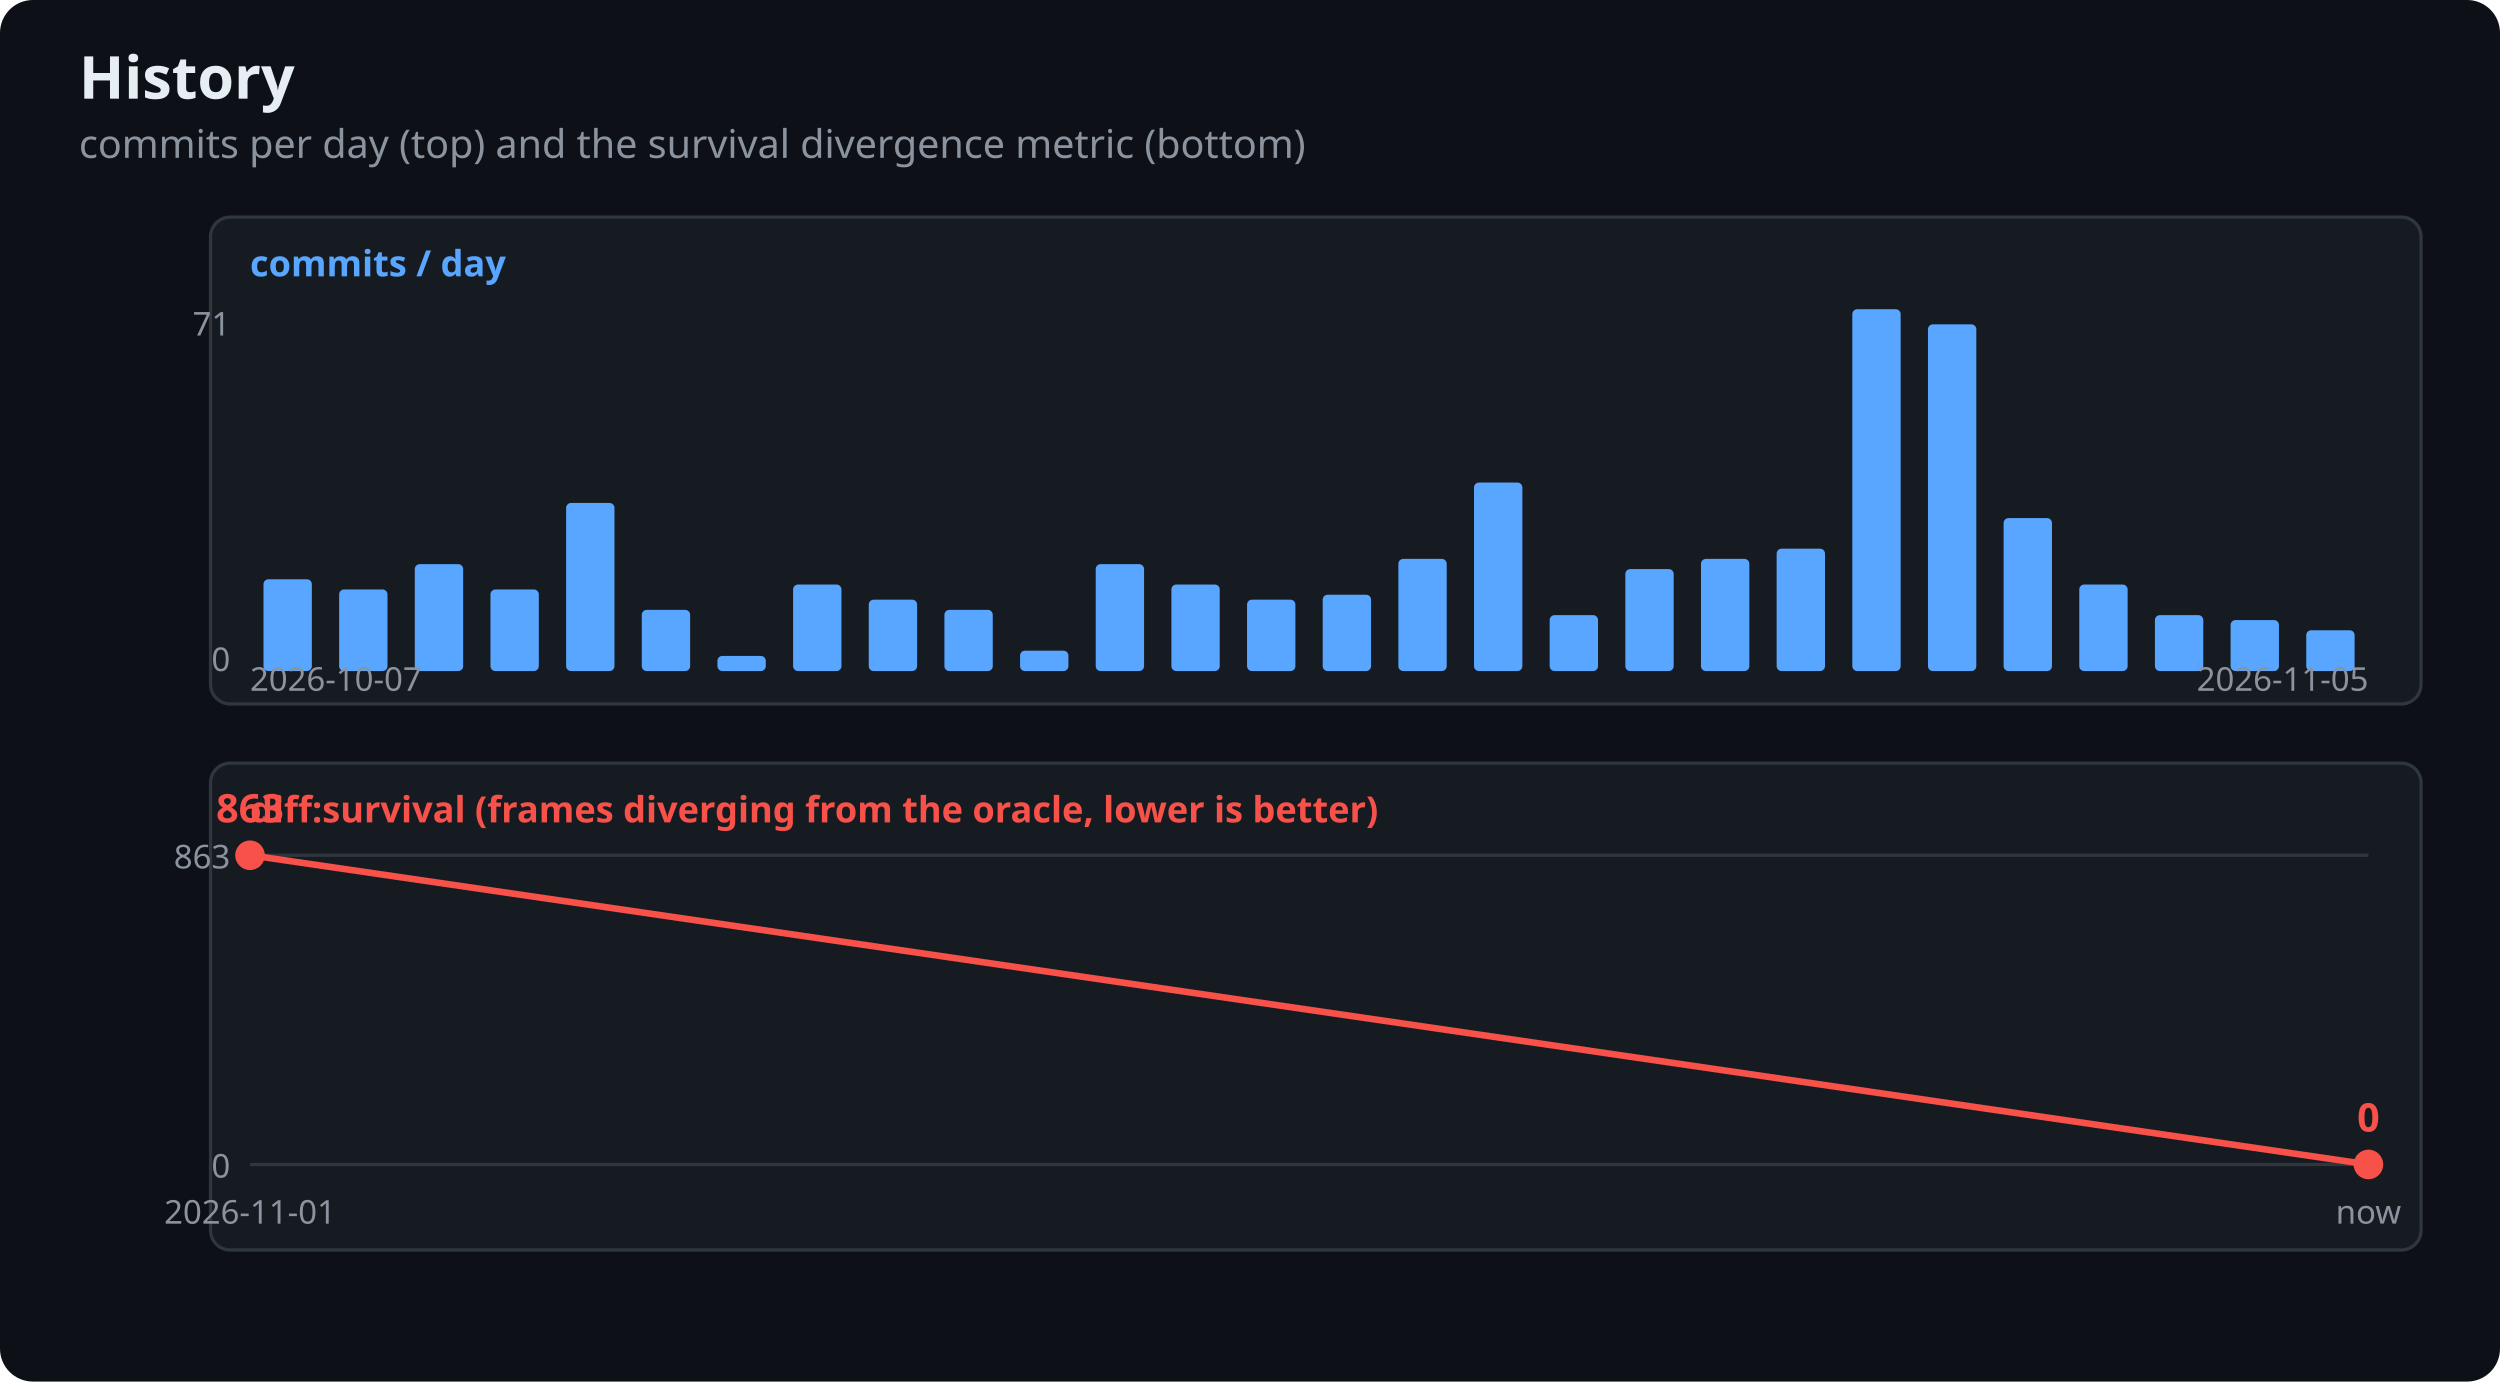
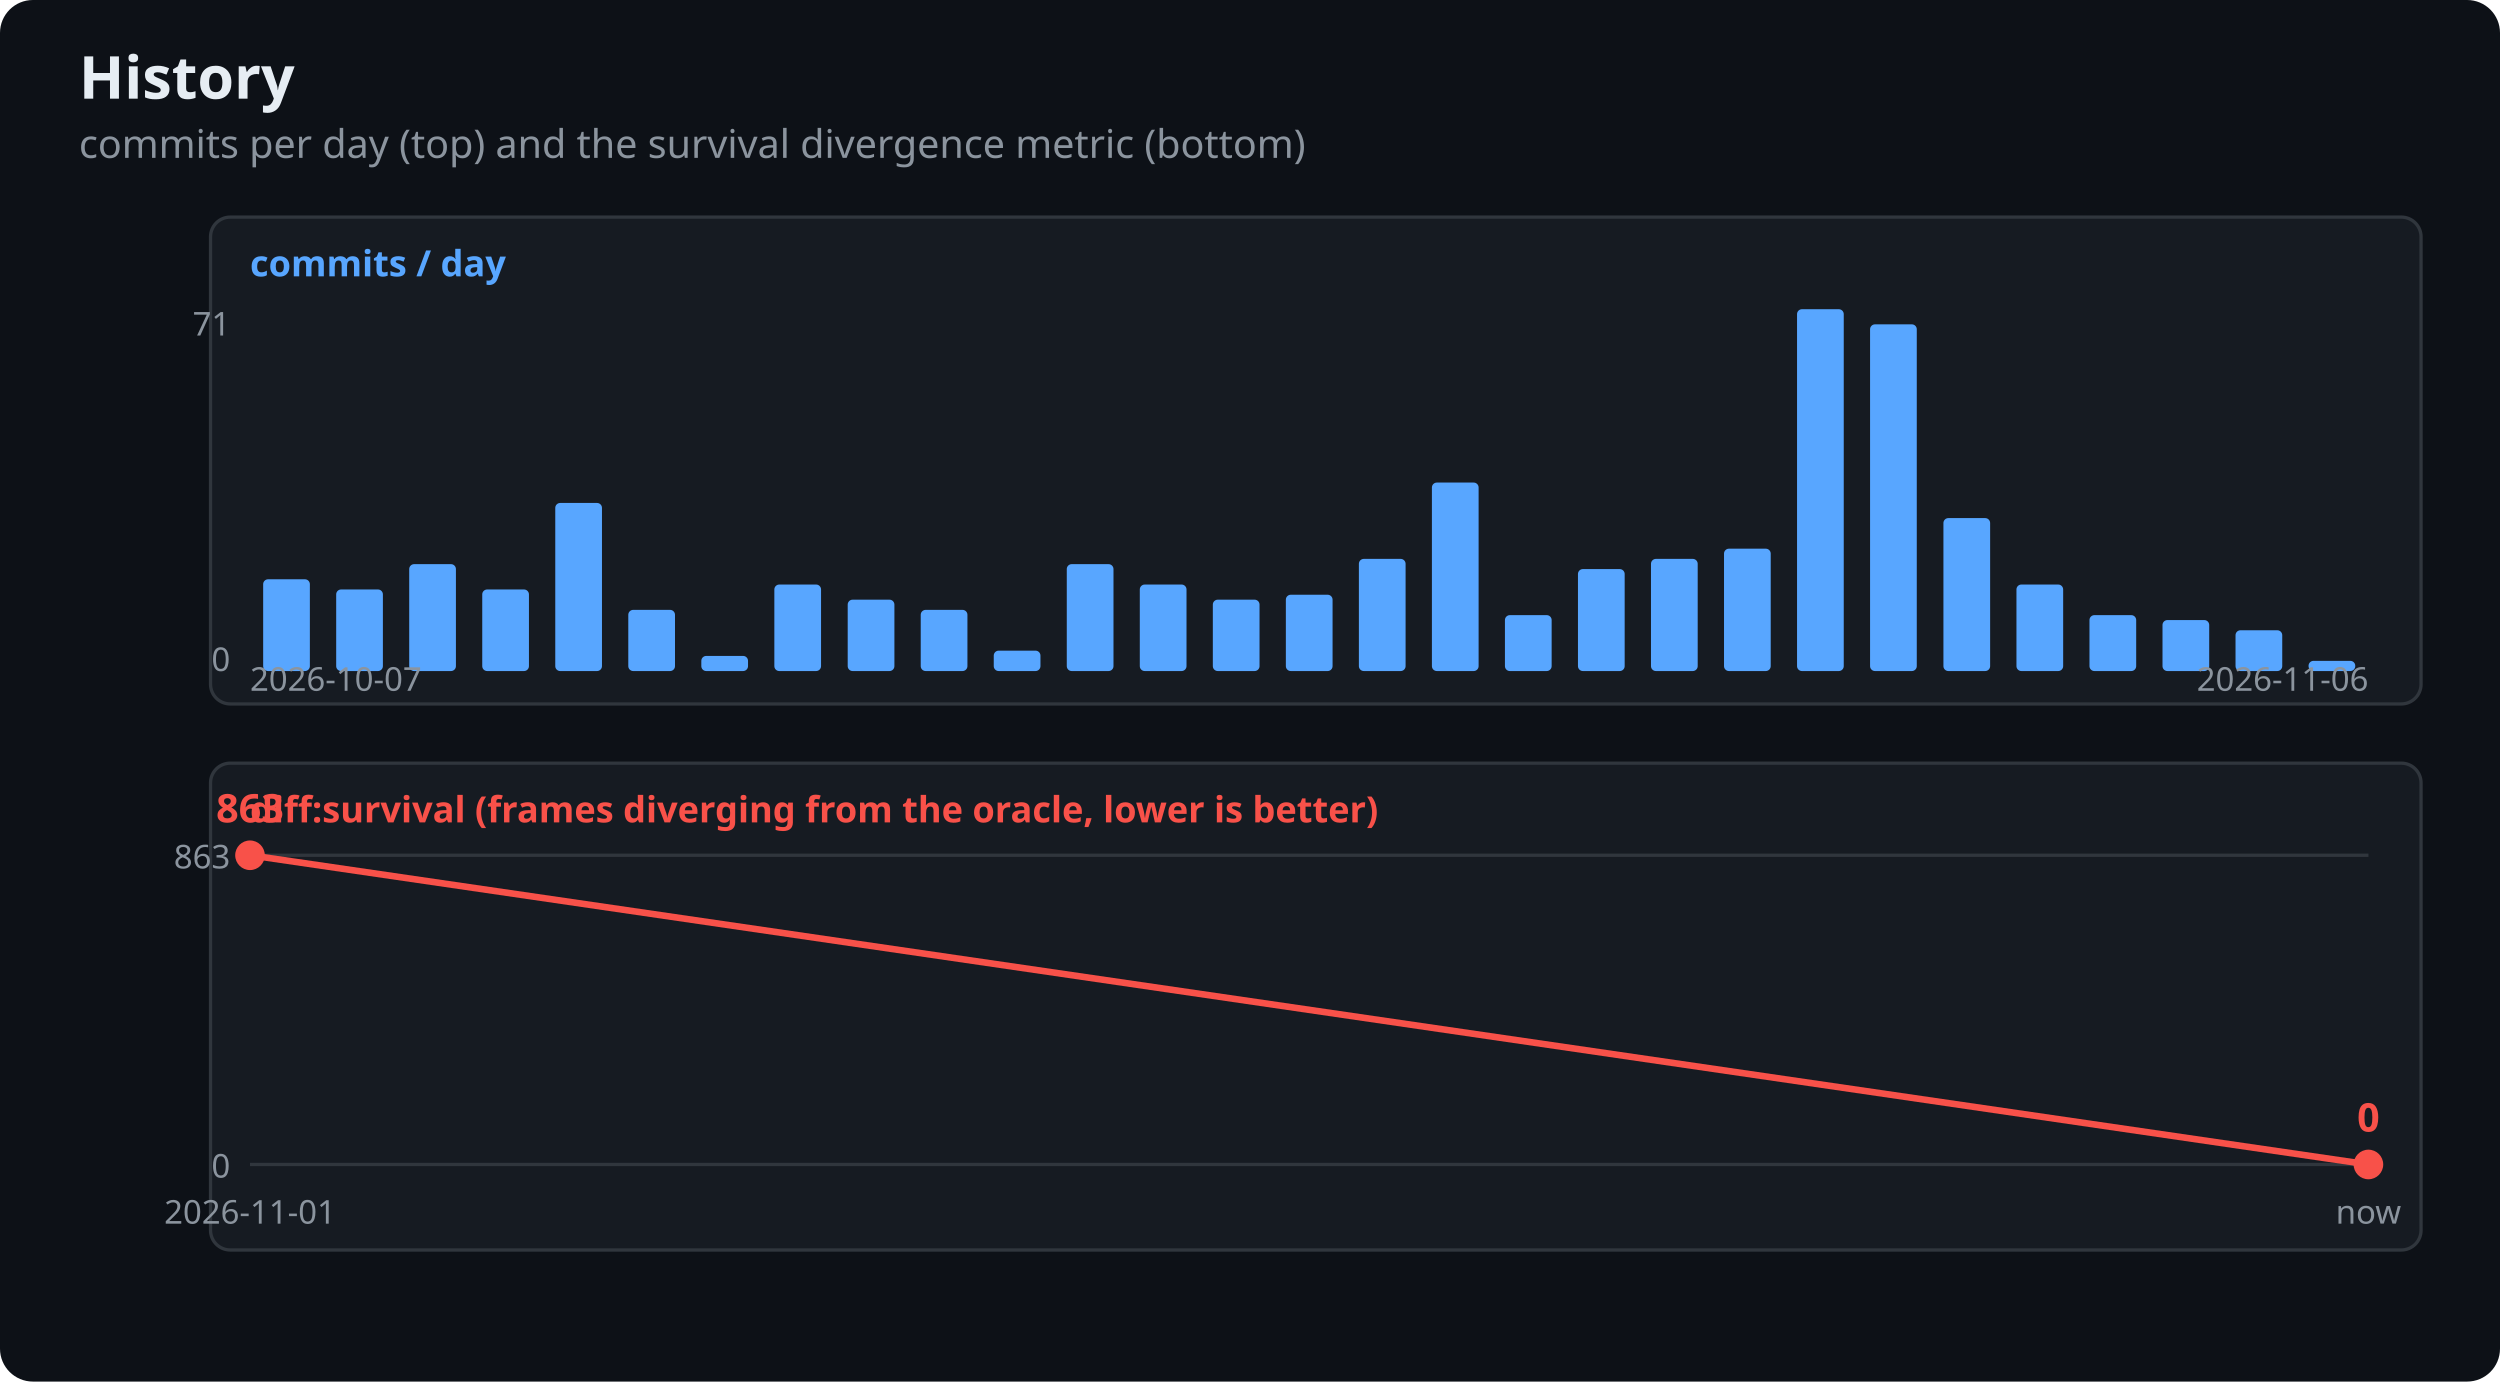
<svg xmlns="http://www.w3.org/2000/svg" width="760" height="420" viewBox="0 0 760 420" font-family="Segoe UI,Ubuntu,sans-serif">
  <rect width="760" height="420" rx="10" fill="#0d1117" />
  <text x="24" y="30" fill="#e6edf3" font-size="18" font-weight="600">History</text>
  <text x="24" y="48" fill="#8b949e" font-size="12">commits per day (top) and the survival divergence metric (bottom)</text>
  <rect x="64" y="66" width="672" height="148" fill="#161b22" stroke="#30363d" rx="6" />
  <text x="76" y="84" fill="#58a6ff" font-size="11" font-weight="600">commits / day</text>
-   <rect x="80.1" y="176.1" width="14.7" height="27.9" fill="#58a6ff" rx="1.5" />
-   <rect x="103.1" y="179.2" width="14.7" height="24.8" fill="#58a6ff" rx="1.5" />
-   <rect x="126.1" y="171.5" width="14.7" height="32.5" fill="#58a6ff" rx="1.5" />
-   <rect x="149.1" y="179.2" width="14.7" height="24.8" fill="#58a6ff" rx="1.5" />
-   <rect x="172.1" y="152.9" width="14.7" height="51.1" fill="#58a6ff" rx="1.5" />
-   <rect x="195.1" y="185.4" width="14.7" height="18.6" fill="#58a6ff" rx="1.5" />
-   <rect x="218.1" y="199.4" width="14.7" height="4.6" fill="#58a6ff" rx="1.5" />
-   <rect x="241.1" y="177.7" width="14.7" height="26.3" fill="#58a6ff" rx="1.5" />
-   <rect x="264.1" y="182.3" width="14.7" height="21.7" fill="#58a6ff" rx="1.5" />
-   <rect x="287.1" y="185.4" width="14.7" height="18.6" fill="#58a6ff" rx="1.5" />
-   <rect x="310.1" y="197.8" width="14.7" height="6.2" fill="#58a6ff" rx="1.5" />
-   <rect x="333.1" y="171.5" width="14.7" height="32.5" fill="#58a6ff" rx="1.5" />
-   <rect x="356.1" y="177.7" width="14.7" height="26.3" fill="#58a6ff" rx="1.5" />
-   <rect x="379.1" y="182.3" width="14.7" height="21.7" fill="#58a6ff" rx="1.5" />
-   <rect x="402.1" y="180.8" width="14.7" height="23.2" fill="#58a6ff" rx="1.5" />
-   <rect x="425.1" y="169.9" width="14.7" height="34.1" fill="#58a6ff" rx="1.5" />
-   <rect x="448.1" y="146.7" width="14.7" height="57.3" fill="#58a6ff" rx="1.5" />
-   <rect x="471.1" y="187.0" width="14.7" height="17.0" fill="#58a6ff" rx="1.5" />
-   <rect x="494.1" y="173.0" width="14.7" height="31.0" fill="#58a6ff" rx="1.5" />
-   <rect x="517.1" y="169.9" width="14.7" height="34.1" fill="#58a6ff" rx="1.5" />
-   <rect x="540.1" y="166.8" width="14.7" height="37.2" fill="#58a6ff" rx="1.5" />
-   <rect x="563.1" y="94.0" width="14.7" height="110.0" fill="#58a6ff" rx="1.5" />
-   <rect x="586.1" y="98.6" width="14.7" height="105.4" fill="#58a6ff" rx="1.5" />
-   <rect x="609.1" y="157.5" width="14.7" height="46.5" fill="#58a6ff" rx="1.5" />
-   <rect x="632.1" y="177.7" width="14.7" height="26.3" fill="#58a6ff" rx="1.5" />
-   <rect x="655.1" y="187.0" width="14.7" height="17.0" fill="#58a6ff" rx="1.5" />
-   <rect x="678.1" y="188.5" width="14.7" height="15.5" fill="#58a6ff" rx="1.5" />
-   <rect x="701.1" y="191.6" width="14.7" height="12.4" fill="#58a6ff" rx="1.5" />
+   <rect x="80.0" y="176.1" width="14.2" height="27.9" fill="#58a6ff" rx="1.5" />
+   <rect x="102.2" y="179.2" width="14.2" height="24.8" fill="#58a6ff" rx="1.5" />
+   <rect x="124.4" y="171.5" width="14.2" height="32.5" fill="#58a6ff" rx="1.5" />
+   <rect x="146.6" y="179.2" width="14.2" height="24.8" fill="#58a6ff" rx="1.5" />
+   <rect x="168.8" y="152.9" width="14.2" height="51.1" fill="#58a6ff" rx="1.5" />
+   <rect x="191.0" y="185.4" width="14.2" height="18.6" fill="#58a6ff" rx="1.5" />
+   <rect x="213.2" y="199.4" width="14.2" height="4.6" fill="#58a6ff" rx="1.5" />
+   <rect x="235.4" y="177.7" width="14.2" height="26.3" fill="#58a6ff" rx="1.5" />
+   <rect x="257.7" y="182.3" width="14.2" height="21.7" fill="#58a6ff" rx="1.5" />
+   <rect x="279.9" y="185.4" width="14.2" height="18.6" fill="#58a6ff" rx="1.5" />
+   <rect x="302.1" y="197.8" width="14.2" height="6.2" fill="#58a6ff" rx="1.5" />
+   <rect x="324.3" y="171.5" width="14.2" height="32.5" fill="#58a6ff" rx="1.5" />
+   <rect x="346.5" y="177.7" width="14.2" height="26.3" fill="#58a6ff" rx="1.5" />
+   <rect x="368.7" y="182.3" width="14.2" height="21.7" fill="#58a6ff" rx="1.5" />
+   <rect x="390.9" y="180.8" width="14.2" height="23.2" fill="#58a6ff" rx="1.5" />
+   <rect x="413.1" y="169.9" width="14.2" height="34.1" fill="#58a6ff" rx="1.5" />
+   <rect x="435.3" y="146.7" width="14.2" height="57.3" fill="#58a6ff" rx="1.5" />
+   <rect x="457.5" y="187.0" width="14.2" height="17.0" fill="#58a6ff" rx="1.5" />
+   <rect x="479.7" y="173.0" width="14.2" height="31.0" fill="#58a6ff" rx="1.5" />
+   <rect x="501.9" y="169.9" width="14.2" height="34.1" fill="#58a6ff" rx="1.5" />
+   <rect x="524.1" y="166.8" width="14.2" height="37.2" fill="#58a6ff" rx="1.5" />
+   <rect x="546.3" y="94.0" width="14.2" height="110.0" fill="#58a6ff" rx="1.5" />
+   <rect x="568.5" y="98.6" width="14.2" height="105.4" fill="#58a6ff" rx="1.5" />
+   <rect x="590.8" y="157.5" width="14.2" height="46.5" fill="#58a6ff" rx="1.5" />
+   <rect x="613.0" y="177.7" width="14.2" height="26.3" fill="#58a6ff" rx="1.5" />
+   <rect x="635.2" y="187.0" width="14.2" height="17.0" fill="#58a6ff" rx="1.5" />
+   <rect x="657.4" y="188.5" width="14.2" height="15.5" fill="#58a6ff" rx="1.5" />
+   <rect x="679.6" y="191.6" width="14.2" height="12.4" fill="#58a6ff" rx="1.5" />
+   <rect x="701.8" y="200.9" width="14.2" height="3.1" fill="#58a6ff" rx="1.5" />
  <text x="70" y="102" fill="#8b949e" font-size="10" text-anchor="end">71</text>
  <text x="70" y="204" fill="#8b949e" font-size="10" text-anchor="end">0</text>
  <text x="76" y="210" fill="#8b949e" font-size="10">2026-10-07</text>
-   <text x="720" y="210" fill="#8b949e" font-size="10" text-anchor="end">2026-11-05</text>
+   <text x="720" y="210" fill="#8b949e" font-size="10" text-anchor="end">2026-11-06</text>
  <rect x="64" y="232" width="672" height="148" fill="#161b22" stroke="#30363d" rx="6" />
  <text x="76" y="250" fill="#f85149" font-size="11" font-weight="600">diff:survival (frames diverging from the oracle, lower is better)</text>
  <line x1="76" y1="354.0" x2="720" y2="354.0" stroke="#30363d" stroke-width="1" />
  <text x="70" y="358.0" fill="#8b949e" font-size="10" text-anchor="end">0</text>
  <line x1="76" y1="260.0" x2="720" y2="260.0" stroke="#30363d" stroke-width="1" />
  <text x="70" y="264.0" fill="#8b949e" font-size="10" text-anchor="end">863</text>
  <circle cx="76.0" cy="260.0" r="4.5" fill="#f85149" />
  <text x="76.0" y="250.0" fill="#f85149" font-size="12" font-weight="600" text-anchor="middle">863</text>
  <text x="76.0" y="372" fill="#8b949e" font-size="10" text-anchor="middle">2026-11-01</text>
  <circle cx="720.0" cy="354.0" r="4.5" fill="#f85149" />
  <text x="720.0" y="344.0" fill="#f85149" font-size="12" font-weight="600" text-anchor="middle">0</text>
  <text x="720.0" y="372" fill="#8b949e" font-size="10" text-anchor="middle">now</text>
  <polyline points="76.0,260.0 720.0,354.0" fill="none" stroke="#f85149" stroke-width="2" />
</svg>
